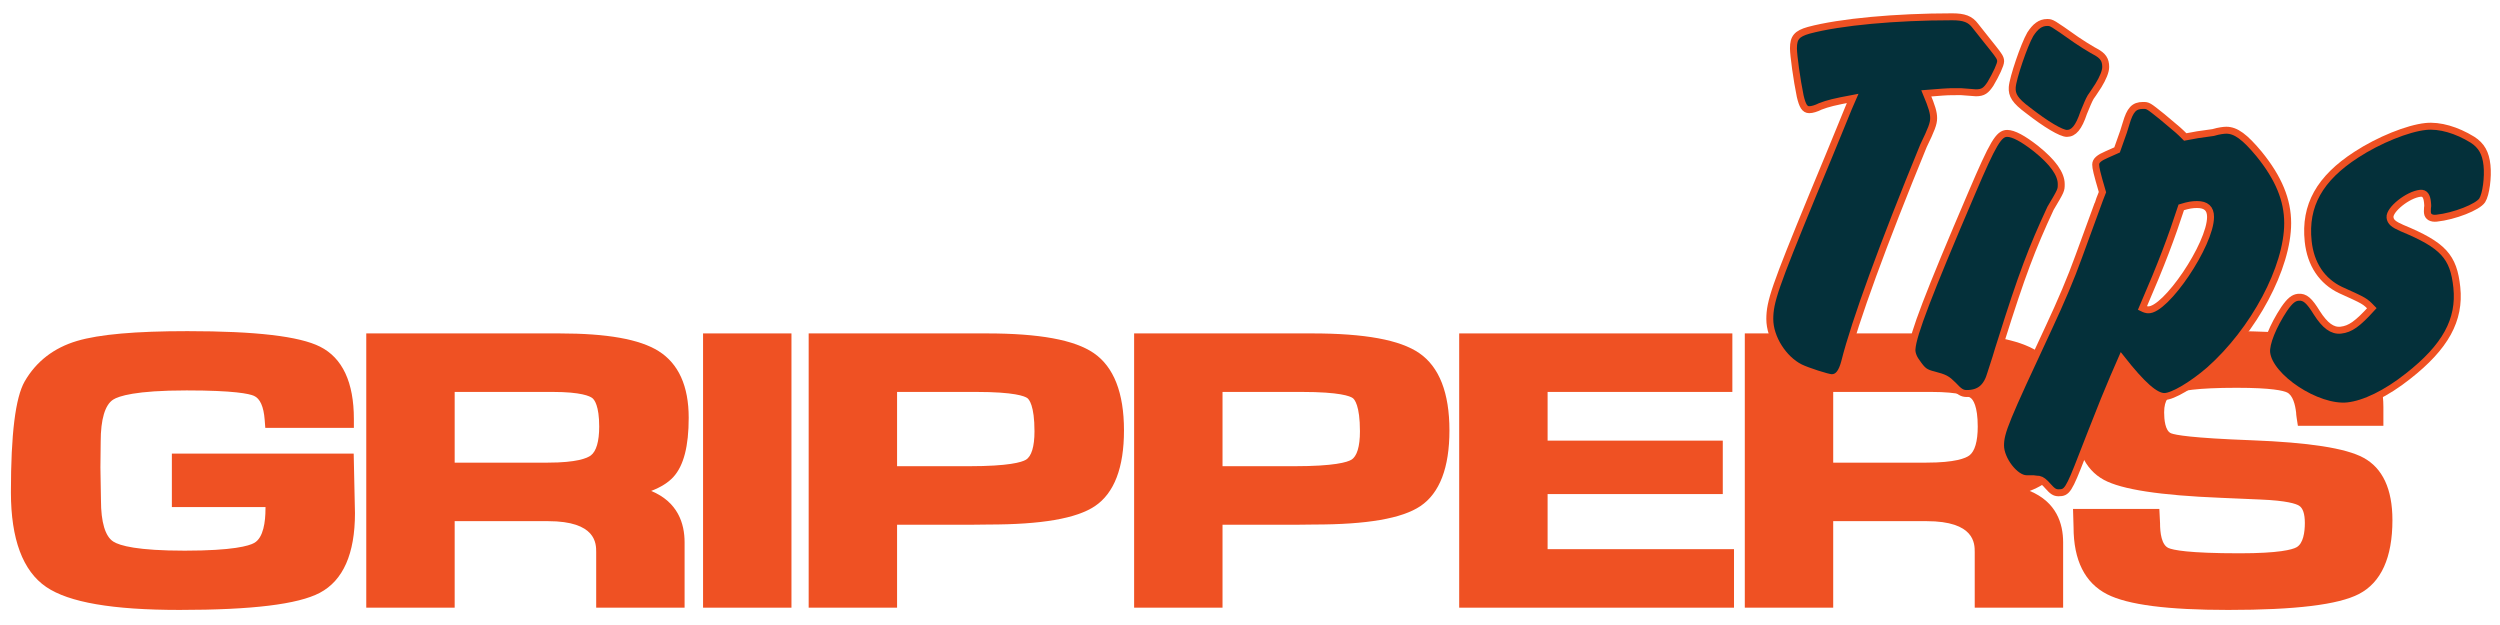
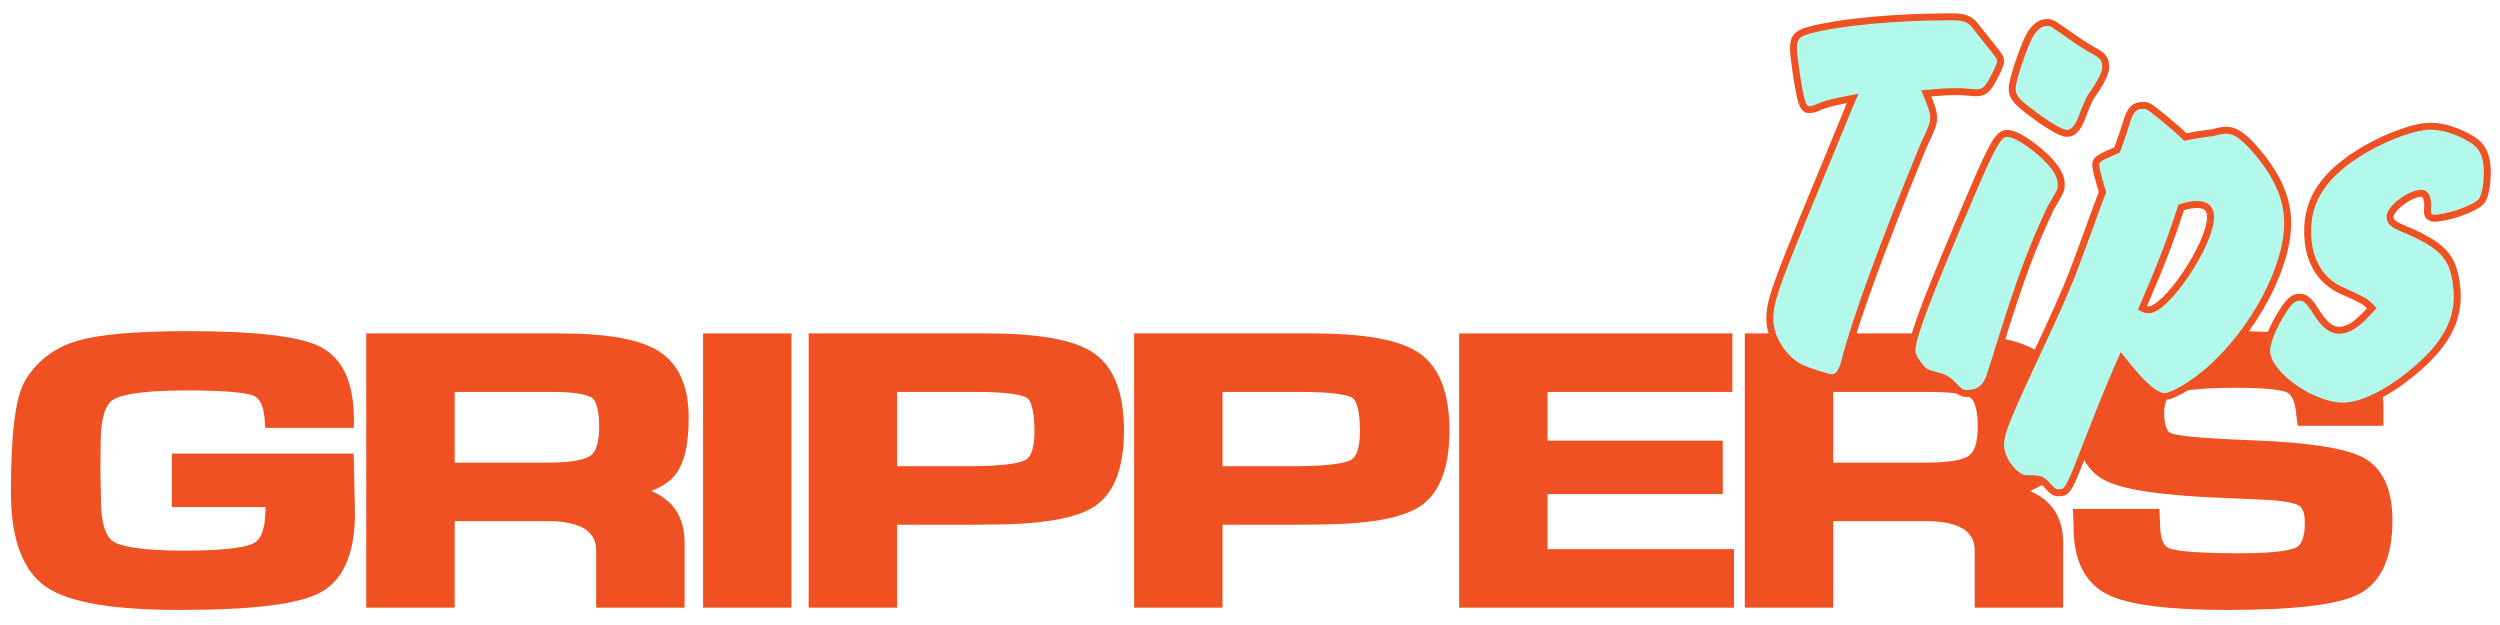
<svg xmlns="http://www.w3.org/2000/svg" version="1.1" id="Layer_1" x="0px" y="0px" viewBox="0 0 720 180" enable-background="new 0 0 720 180" xml:space="preserve">
  <g>
    <path fill="#EF5123" d="M49.497,130.639v15.39H76.47l-0.013,0.512c0,3.651-0.563,8.32-3.246,9.827   c-1.478,0.83-6.043,2.223-20.01,2.223c-13.597,0-18.687-1.421-20.562-2.613c-2.33-1.481-3.561-5.587-3.561-11.917l-0.158-9.412   l0.079-7.448c0-6.43,1.245-10.621,3.602-12.119c1.55-0.986,6.358-2.64,21.152-2.64c13.741,0,18.037,0.973,19.374,1.552   c1.767,0.767,2.811,3.087,3.1,6.898l0.178,2.33h25.512v-2.522c0-10.593-3.278-17.612-9.746-20.862   c-5.985-3.006-18.474-4.467-38.183-4.467c-14.991,0-25.385,0.92-31.776,2.812c-6.71,1.987-11.792,5.914-15.115,11.682   c-2.661,4.69-3.954,15.126-3.954,31.906c0,13.502,3.42,22.678,10.167,27.274c6.531,4.45,19.09,6.614,38.392,6.614   c20.894,0,34.107-1.61,40.394-4.923c6.725-3.544,10.136-11.248,10.135-22.952l-0.367-17.148H49.497z" />
    <path fill="#EF5123" d="M193.947,137.35c2.961-3.256,4.4-8.826,4.4-17.028c0-9.119-2.916-15.578-8.668-19.199   c-5.454-3.432-14.815-5.1-28.619-5.1h-55.575v78.988h25.46v-24.919h26.883c13.875,0,13.875,6.472,13.875,8.908v16.011h25.46   v-18.827c0-5.381-1.912-11.605-9.628-14.794C190.35,140.311,192.473,138.969,193.947,137.35z M130.946,112.876h28.223   c8.254,0,10.735,1.238,11.417,1.77c0.597,0.465,1.985,2.197,1.985,8.222c0,4.243-0.837,7.114-2.42,8.303   c-1.03,0.772-4.01,2.068-12.401,2.068h-26.804V112.876z" />
    <rect x="202.481" y="96.023" fill="#EF5123" width="25.46" height="78.988" />
    <path fill="#EF5123" d="M315.007,101.694c-5.554-3.816-15.652-5.671-30.871-5.671h-51.24v78.988h25.46v-23.89h21.55l4.702-0.054   c15.369,0,25.422-1.735,30.732-5.304c5.552-3.733,8.368-11.071,8.368-21.811C323.708,113.15,320.78,105.662,315.007,101.694z    M297.931,124.222c0,4.405-0.864,7.241-2.497,8.198c-1.178,0.69-4.867,1.848-16.344,1.848h-20.734v-21.392h22.784   c11.074,0,13.986,1.239,14.723,1.771C296.348,114.997,297.931,116.724,297.931,124.222z" />
    <path fill="#EF5123" d="M408.739,101.694c-5.554-3.816-15.652-5.671-30.872-5.671h-51.24v78.988h25.46v-23.89h21.55l4.702-0.054   c15.369,0,25.422-1.735,30.732-5.304c5.552-3.733,8.368-11.071,8.368-21.811C417.44,113.15,414.512,105.662,408.739,101.694z    M391.663,124.222c0,4.405-0.864,7.241-2.497,8.198c-1.178,0.69-4.867,1.848-16.344,1.848h-20.734v-21.392h22.784   c11.074,0,13.986,1.239,14.723,1.771C390.08,114.997,391.663,116.724,391.663,124.222z" />
    <polygon fill="#EF5123" points="445.709,142.291 496.161,142.291 496.161,126.901 445.709,126.901 445.709,112.876 498.92,112.876   498.92,96.023 420.248,96.023 420.248,175.011 499.393,175.011 499.393,158.158 445.709,158.158  " />
    <path fill="#EF5123" d="M590.964,137.35c2.961-3.256,4.401-8.826,4.401-17.028c0-9.119-2.916-15.578-8.668-19.199   c-5.454-3.432-14.815-5.1-28.619-5.1h-55.575v78.988h25.46v-24.919h26.883c13.875,0,13.875,6.472,13.875,8.908v16.011h25.46   v-18.827c0-5.381-1.912-11.605-9.628-14.794C587.368,140.311,589.491,138.969,590.964,137.35z M527.964,112.876h28.223   c8.254,0,10.735,1.238,11.417,1.77c0.597,0.465,1.985,2.197,1.985,8.222c0,4.243-0.837,7.114-2.42,8.303   c-1.03,0.772-4.01,2.068-12.401,2.068h-26.804V112.876z" />
    <path fill="#EF5123" d="M680.635,131.806c-5.094-2.737-15.625-4.376-32.199-5.011c-17.328-0.646-21.938-1.529-23.145-1.998   c-1.755-0.682-2.018-4.08-2.018-6.046c0-3.739,1.548-4.859,2.896-5.416c1.821-0.753,6.422-1.651,17.995-1.651   c10.196,0,13.47,0.844,14.513,1.347c1.672,0.808,2.336,3.533,2.597,5.725c0.013,0.446,0.074,1.016,0.185,1.736l0.332,2.135h24.626   v-5.339c0-8.684-3.326-14.646-9.886-17.722c-6.02-2.821-17.071-4.193-33.785-4.193c-17.643,0-29.193,1.497-35.307,4.576   c-6.596,3.321-9.941,9.884-9.941,19.506c0,9.408,2.831,15.713,8.415,18.74c5.12,2.777,16.155,4.47,33.728,5.178l11.282,0.488   c7.728,0.308,10.336,1.242,11.2,1.77c1.109,0.68,1.672,2.353,1.672,4.973c0,2.619-0.424,5.966-2.443,7.035   c-1.206,0.639-4.929,1.711-16.319,1.711c-14.837,0-19.215-0.953-20.506-1.521c-2.012-0.884-2.434-4.388-2.434-7.171l-0.202-4.093   h-24.861l0.154,5.23c0,9.582,3.263,16.098,9.696,19.367c5.959,3.027,17.356,4.499,34.842,4.499c19.405,0,31.725-1.502,37.664-4.592   c6.392-3.327,9.634-10.486,9.634-21.278C689.018,140.848,686.197,134.797,680.635,131.806z" />
    <g stroke-width="2">
-       <path fill="#04303A" stroke="#EF5123" stroke-miterlimit="10" d="M562.563,26.404c-2.108,0-3.567,0.163-7.782,0.487   c1.621,3.891,2.107,5.513,2.107,7.134s-0.648,3.243-2.918,7.945c-11.512,28.051-19.782,50.589-22.7,62.263   c-0.811,3.08-1.947,4.54-3.73,4.54c-1.135,0-7.134-1.947-9.08-2.919c-4.865-2.432-8.756-8.594-8.756-13.944   c0-5.027,1.459-9.242,12.323-35.672C529,39.538,532.729,30.133,533.54,28.349c-5.189,0.973-7.134,1.459-9.242,2.27   c-1.297,0.649-2.432,0.973-3.243,0.973c-1.297,0-1.946-1.135-2.594-3.891c-0.973-4.703-1.946-11.837-1.946-13.783   c0-3.08,0.972-4.215,4.378-5.189c9.08-2.432,25.132-3.891,41.346-3.891c3.405,0,5.189,0.648,6.648,2.595   c2.595,3.242,4.216,5.35,5.027,6.323c1.783,2.27,2.27,2.918,2.27,3.891c0,0.972-1.297,3.73-2.919,6.486   c-1.296,1.946-2.107,2.594-4.215,2.594c-0.163,0-1.946-0.162-4.215-0.324H562.563z" />
-       <path fill="#04303A" stroke="#EF5123" stroke-miterlimit="10" d="M586.338,42.798c4.865,3.891,7.297,7.296,7.297,10.215   c0,1.783,0,1.783-3.08,6.972c-5.351,11.513-8.27,19.134-14.269,38.267c-0.486,1.459-0.972,3.08-1.459,4.702   c-0.648,2.108-1.297,4.054-1.459,4.539c-1.136,4.054-3.243,5.838-6.973,5.838c-1.297,0-2.108-0.487-3.891-2.432   c-1.784-1.784-2.432-2.108-5.513-2.919c-2.595-0.648-3.243-1.135-5.027-3.729c-0.972-1.297-1.459-2.757-1.297-3.892   c0.325-4.054,4.54-15.241,17.187-44.752c6.162-14.43,7.783-17.188,10.216-17.188C579.852,38.419,582.608,39.879,586.338,42.798z    M598.012,11.504c1.946,1.297,3.243,2.108,3.567,2.27c0.811,0.487,1.297,0.811,1.946,1.135c2.108,1.136,2.919,2.271,2.919,4.378   c0,1.297-0.811,3.243-2.108,5.351c-1.297,1.946-2.108,3.243-2.27,3.405c-0.487,0.811-1.135,2.432-1.946,4.379   c-1.46,4.378-2.919,5.998-4.865,5.998c-1.622,0-5.999-2.594-11.188-6.648c-3.73-2.756-4.702-4.378-4.54-6.648   c0.163-2.595,3.406-12.161,5.189-15.242c1.46-2.27,2.919-3.405,4.865-3.405C590.878,6.478,590.878,6.478,598.012,11.504z" />
-       <path fill="#04303A" stroke="#EF5123" stroke-miterlimit="10" d="M609.721,43.177c1.947-5.352,2.108-6,2.595-7.621   c1.135-3.891,2.27-5.189,4.865-5.189c1.459,0,1.459,0,5.513,3.243c4.865,4.054,4.865,4.054,6.648,5.837   c1.621-0.324,2.919-0.486,3.567-0.649c2.108-0.324,4.378-0.648,4.54-0.648c1.621-0.487,3.08-0.649,3.73-0.649   c2.756,0,5.35,1.946,9.404,6.811c5.675,6.973,8.269,13.296,8.269,19.944c0,12.809-9.728,30.97-22.537,42.32   c-4.865,4.216-10.54,7.621-12.972,7.621c-2.594,0-6.323-3.243-12.323-10.864c-2.27,5.189-2.27,5.189-5.026,11.837l-3.73,9.404   l-2.594,6.648c-3.892,10.053-4.378,10.702-6.81,10.702c-1.135,0-1.784-0.487-3.081-1.947c-0.972-1.135-1.783-1.783-2.594-1.946   c-0.163,0-0.648,0-1.622-0.162h-1.946c-3.243,0-7.458-5.513-7.458-9.566c0-3.892,1.459-7.297,13.944-34.05   c3.405-7.297,6.323-14.107,8.593-20.43l5.513-15.079c0-0.163,0.811-2.108,1.297-3.405c-1.622-5.514-1.946-6.973-1.946-7.946   c0-1.135,0.972-1.946,3.243-2.918L609.721,43.177z M617.018,88.739c0.649,0.324,1.297,0.487,1.622,0.487   c5.027,0.324,17.998-18.809,17.998-26.754c0-2.432-1.297-3.567-3.891-3.567c-1.297,0-2.432,0.162-4.54,0.811   C625.287,68.633,622.693,75.606,617.018,88.739z" />
-       <path fill="#04303A" stroke="#EF5123" stroke-miterlimit="10" d="M674.058,83.519c-5.322-2.537-8.606-7.409-9.302-14.02   c-1.086-10.32,3.31-18.12,13.842-24.935c6.561-4.278,14.852-7.596,20.012-8.14c4.031-0.424,8.911,1.018,13.443,3.803   c2.623,1.68,3.828,3.837,4.202,7.384c0.356,3.386-0.263,8.342-1.383,10.091c-1.264,1.927-7.995,4.592-13.155,5.135   c-1.451,0.153-2.487-0.391-2.606-1.52c-0.017-0.161-0.068-0.645,0.009-1.468c0.11-0.501,0.059-0.985-0.009-1.63   c-0.187-1.774-0.772-2.69-2.062-2.555c-3.547,0.373-8.962,4.693-8.724,6.951c0.136,1.29,1.026,2.011,3.42,3.063   c11.932,4.94,14.886,8.216,15.82,17.085c0.984,9.352-3.251,17.135-14.097,25.613c-6.171,4.889-12.527,8.004-17.365,8.513   c-8.708,0.917-22.55-8.224-23.297-15.319c-0.272-2.58,1.8-7.689,5.033-12.595c1.698-2.461,2.759-3.225,4.048-3.361   c1.936-0.204,3.2,0.968,5.364,4.49c2.342,3.666,4.464,5.237,6.883,4.982c2.741-0.289,4.864-1.817,8.954-6.323   C681.076,86.694,681.076,86.694,674.058,83.519z" />
+       <path fill="#B2F9EB" stroke="#EF5123" stroke-miterlimit="10" d="M562.563,26.404c-2.108,0-3.567,0.163-7.782,0.487   c1.621,3.891,2.107,5.513,2.107,7.134s-0.648,3.243-2.918,7.945c-11.512,28.051-19.782,50.589-22.7,62.263   c-0.811,3.08-1.947,4.54-3.73,4.54c-1.135,0-7.134-1.947-9.08-2.919c-4.865-2.432-8.756-8.594-8.756-13.944   c0-5.027,1.459-9.242,12.323-35.672C529,39.538,532.729,30.133,533.54,28.349c-5.189,0.973-7.134,1.459-9.242,2.27   c-1.297,0.649-2.432,0.973-3.243,0.973c-1.297,0-1.946-1.135-2.594-3.891c-0.973-4.703-1.946-11.837-1.946-13.783   c0-3.08,0.972-4.215,4.378-5.189c9.08-2.432,25.132-3.891,41.346-3.891c3.405,0,5.189,0.648,6.648,2.595   c2.595,3.242,4.216,5.35,5.027,6.323c1.783,2.27,2.27,2.918,2.27,3.891c0,0.972-1.297,3.73-2.919,6.486   c-1.296,1.946-2.107,2.594-4.215,2.594c-0.163,0-1.946-0.162-4.215-0.324H562.563z" />
+       <path fill="#B2F9EB" stroke="#EF5123" stroke-miterlimit="10" d="M586.338,42.798c4.865,3.891,7.297,7.296,7.297,10.215   c0,1.783,0,1.783-3.08,6.972c-5.351,11.513-8.27,19.134-14.269,38.267c-0.486,1.459-0.972,3.08-1.459,4.702   c-0.648,2.108-1.297,4.054-1.459,4.539c-1.136,4.054-3.243,5.838-6.973,5.838c-1.297,0-2.108-0.487-3.891-2.432   c-1.784-1.784-2.432-2.108-5.513-2.919c-2.595-0.648-3.243-1.135-5.027-3.729c-0.972-1.297-1.459-2.757-1.297-3.892   c0.325-4.054,4.54-15.241,17.187-44.752c6.162-14.43,7.783-17.188,10.216-17.188C579.852,38.419,582.608,39.879,586.338,42.798z    M598.012,11.504c1.946,1.297,3.243,2.108,3.567,2.27c0.811,0.487,1.297,0.811,1.946,1.135c2.108,1.136,2.919,2.271,2.919,4.378   c0,1.297-0.811,3.243-2.108,5.351c-1.297,1.946-2.108,3.243-2.27,3.405c-0.487,0.811-1.135,2.432-1.946,4.379   c-1.46,4.378-2.919,5.998-4.865,5.998c-1.622,0-5.999-2.594-11.188-6.648c-3.73-2.756-4.702-4.378-4.54-6.648   c0.163-2.595,3.406-12.161,5.189-15.242c1.46-2.27,2.919-3.405,4.865-3.405C590.878,6.478,590.878,6.478,598.012,11.504z" />
+       <path fill="#B2F9EB" stroke="#EF5123" stroke-miterlimit="10" d="M609.721,43.177c1.947-5.352,2.108-6,2.595-7.621   c1.135-3.891,2.27-5.189,4.865-5.189c1.459,0,1.459,0,5.513,3.243c4.865,4.054,4.865,4.054,6.648,5.837   c1.621-0.324,2.919-0.486,3.567-0.649c2.108-0.324,4.378-0.648,4.54-0.648c1.621-0.487,3.08-0.649,3.73-0.649   c2.756,0,5.35,1.946,9.404,6.811c5.675,6.973,8.269,13.296,8.269,19.944c0,12.809-9.728,30.97-22.537,42.32   c-4.865,4.216-10.54,7.621-12.972,7.621c-2.594,0-6.323-3.243-12.323-10.864c-2.27,5.189-2.27,5.189-5.026,11.837l-3.73,9.404   l-2.594,6.648c-3.892,10.053-4.378,10.702-6.81,10.702c-1.135,0-1.784-0.487-3.081-1.947c-0.972-1.135-1.783-1.783-2.594-1.946   c-0.163,0-0.648,0-1.622-0.162h-1.946c-3.243,0-7.458-5.513-7.458-9.566c0-3.892,1.459-7.297,13.944-34.05   c3.405-7.297,6.323-14.107,8.593-20.43l5.513-15.079c0-0.163,0.811-2.108,1.297-3.405c-1.622-5.514-1.946-6.973-1.946-7.946   c0-1.135,0.972-1.946,3.243-2.918L609.721,43.177z M617.018,88.739c0.649,0.324,1.297,0.487,1.622,0.487   c5.027,0.324,17.998-18.809,17.998-26.754c0-2.432-1.297-3.567-3.891-3.567c-1.297,0-2.432,0.162-4.54,0.811   C625.287,68.633,622.693,75.606,617.018,88.739z" />
+       <path fill="#B2F9EB" stroke="#EF5123" stroke-miterlimit="10" d="M674.058,83.519c-5.322-2.537-8.606-7.409-9.302-14.02   c-1.086-10.32,3.31-18.12,13.842-24.935c6.561-4.278,14.852-7.596,20.012-8.14c4.031-0.424,8.911,1.018,13.443,3.803   c2.623,1.68,3.828,3.837,4.202,7.384c0.356,3.386-0.263,8.342-1.383,10.091c-1.264,1.927-7.995,4.592-13.155,5.135   c-1.451,0.153-2.487-0.391-2.606-1.52c-0.017-0.161-0.068-0.645,0.009-1.468c0.11-0.501,0.059-0.985-0.009-1.63   c-0.187-1.774-0.772-2.69-2.062-2.555c-3.547,0.373-8.962,4.693-8.724,6.951c0.136,1.29,1.026,2.011,3.42,3.063   c11.932,4.94,14.886,8.216,15.82,17.085c0.984,9.352-3.251,17.135-14.097,25.613c-6.171,4.889-12.527,8.004-17.365,8.513   c-8.708,0.917-22.55-8.224-23.297-15.319c-0.272-2.58,1.8-7.689,5.033-12.595c1.698-2.461,2.759-3.225,4.048-3.361   c1.936-0.204,3.2,0.968,5.364,4.49c2.342,3.666,4.464,5.237,6.883,4.982c2.741-0.289,4.864-1.817,8.954-6.323   C681.076,86.694,681.076,86.694,674.058,83.519z" />
    </g>
  </g>
</svg>
